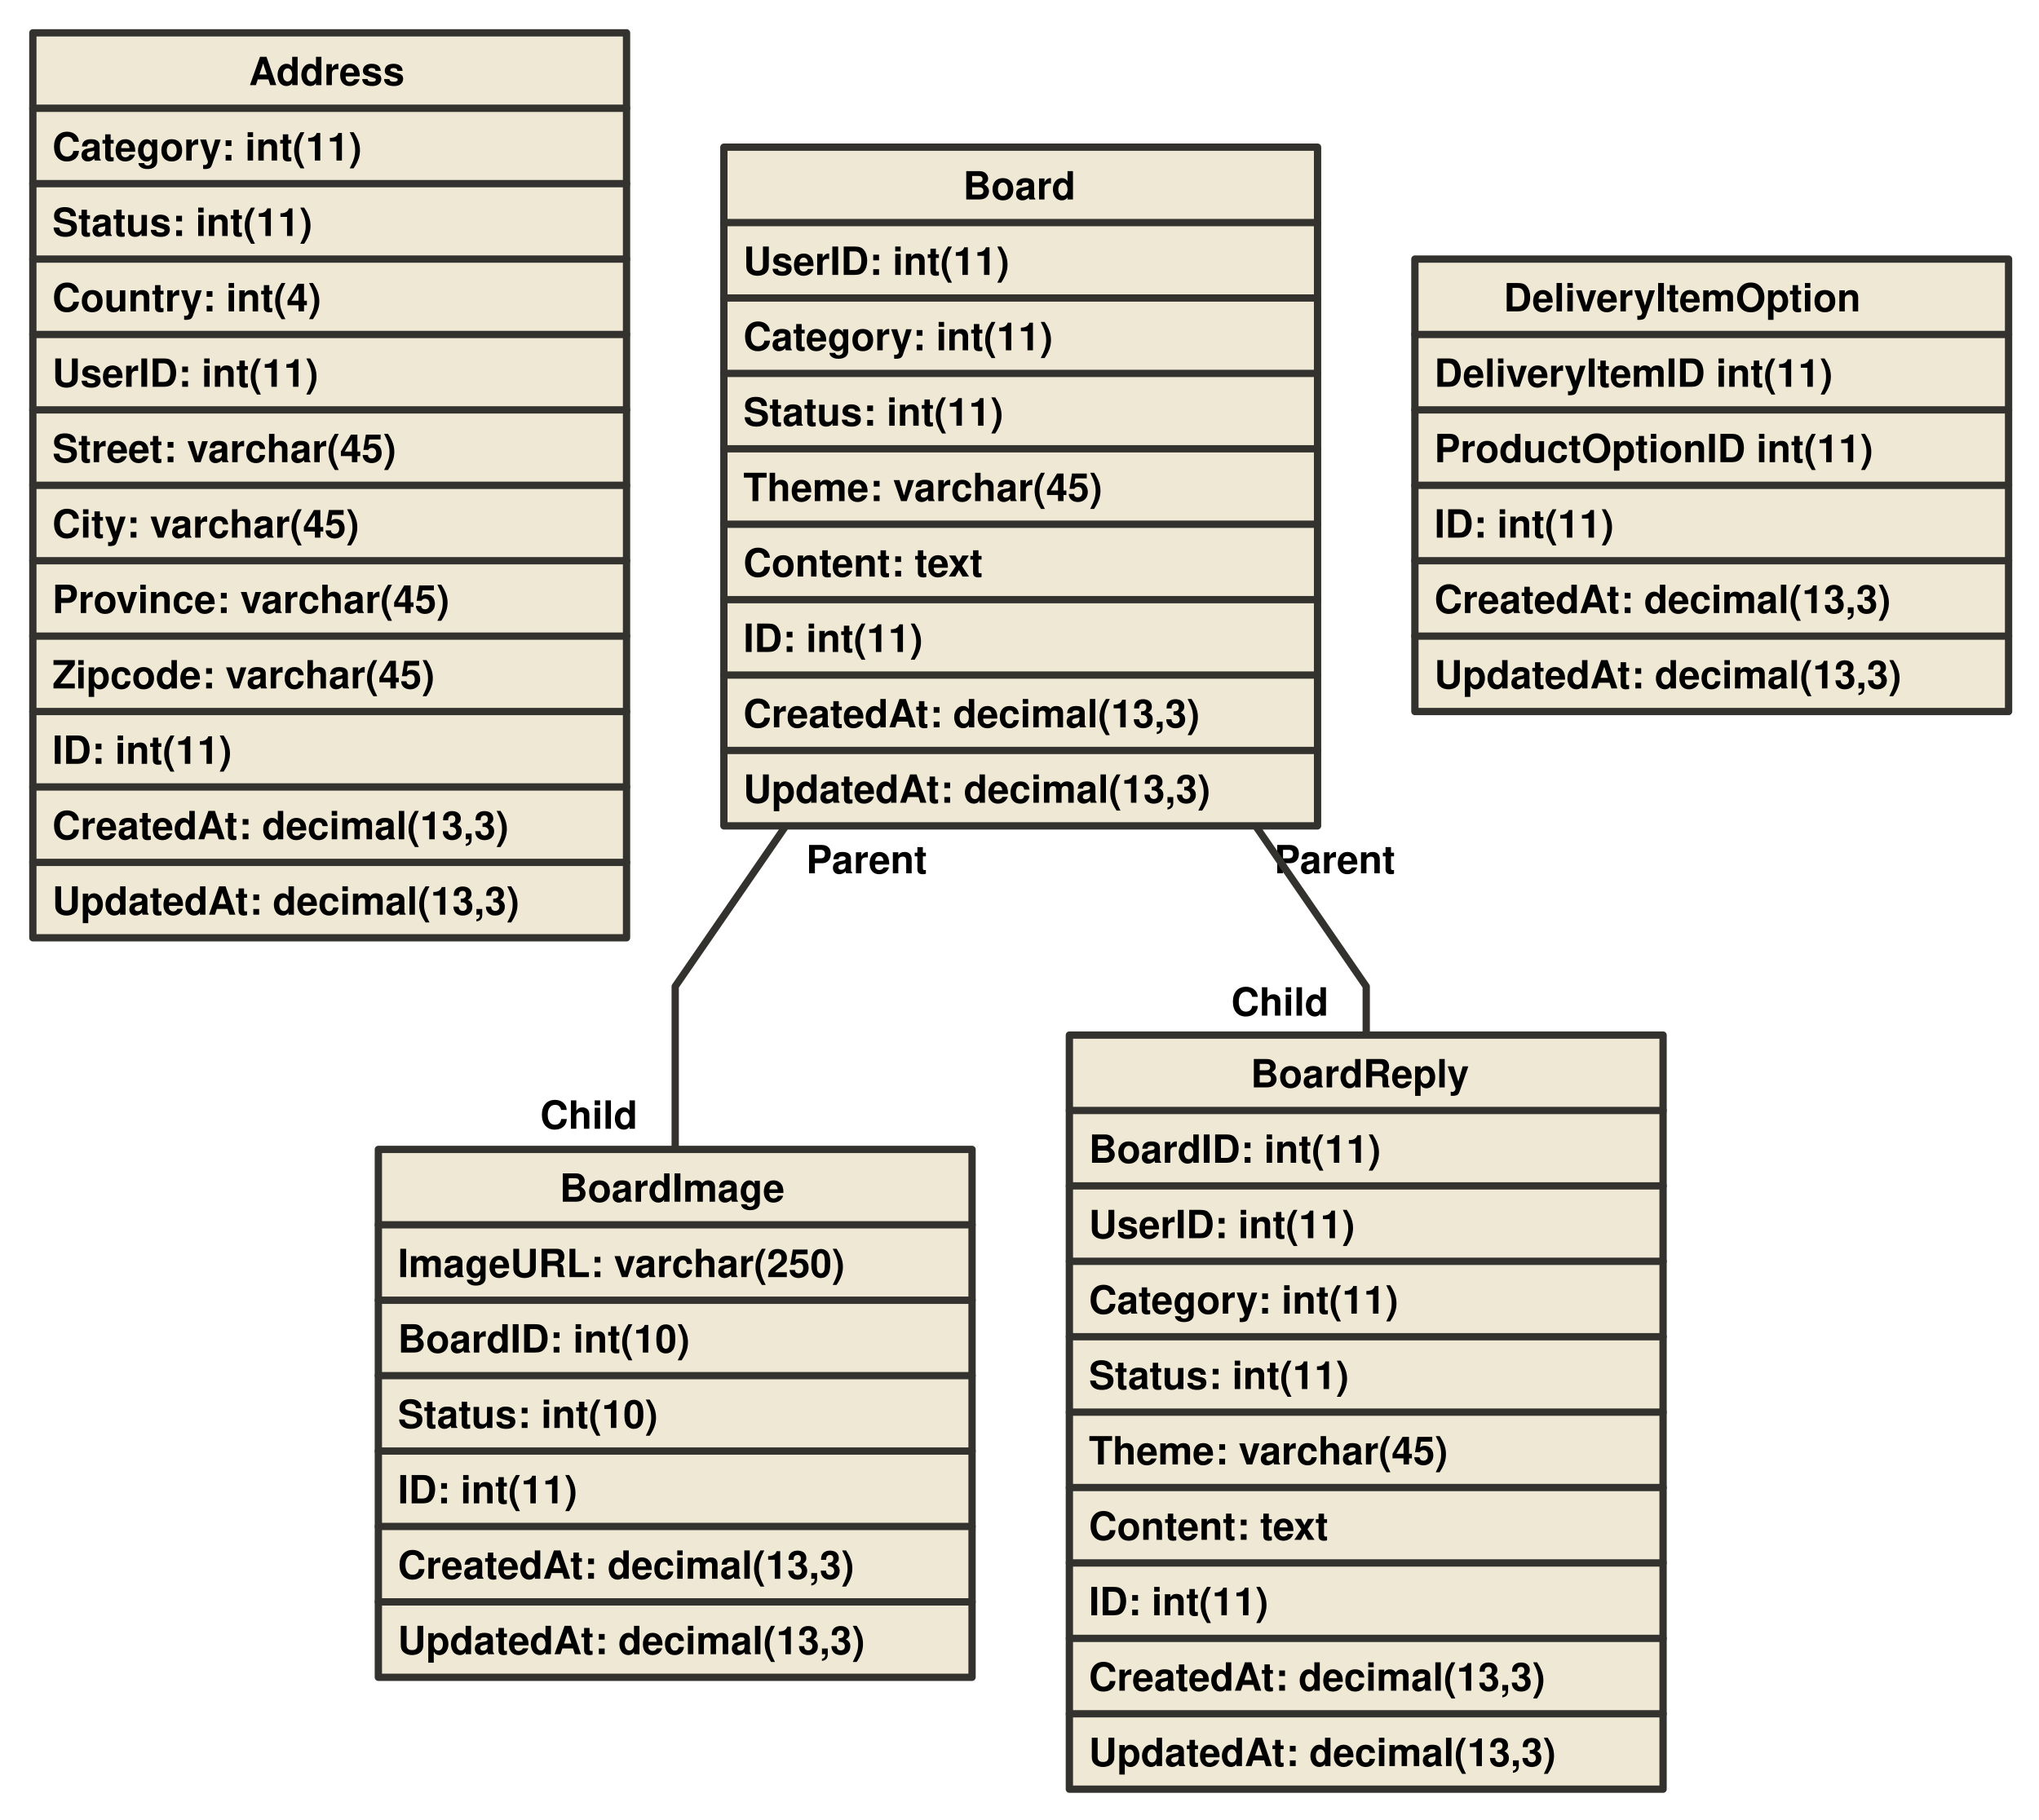
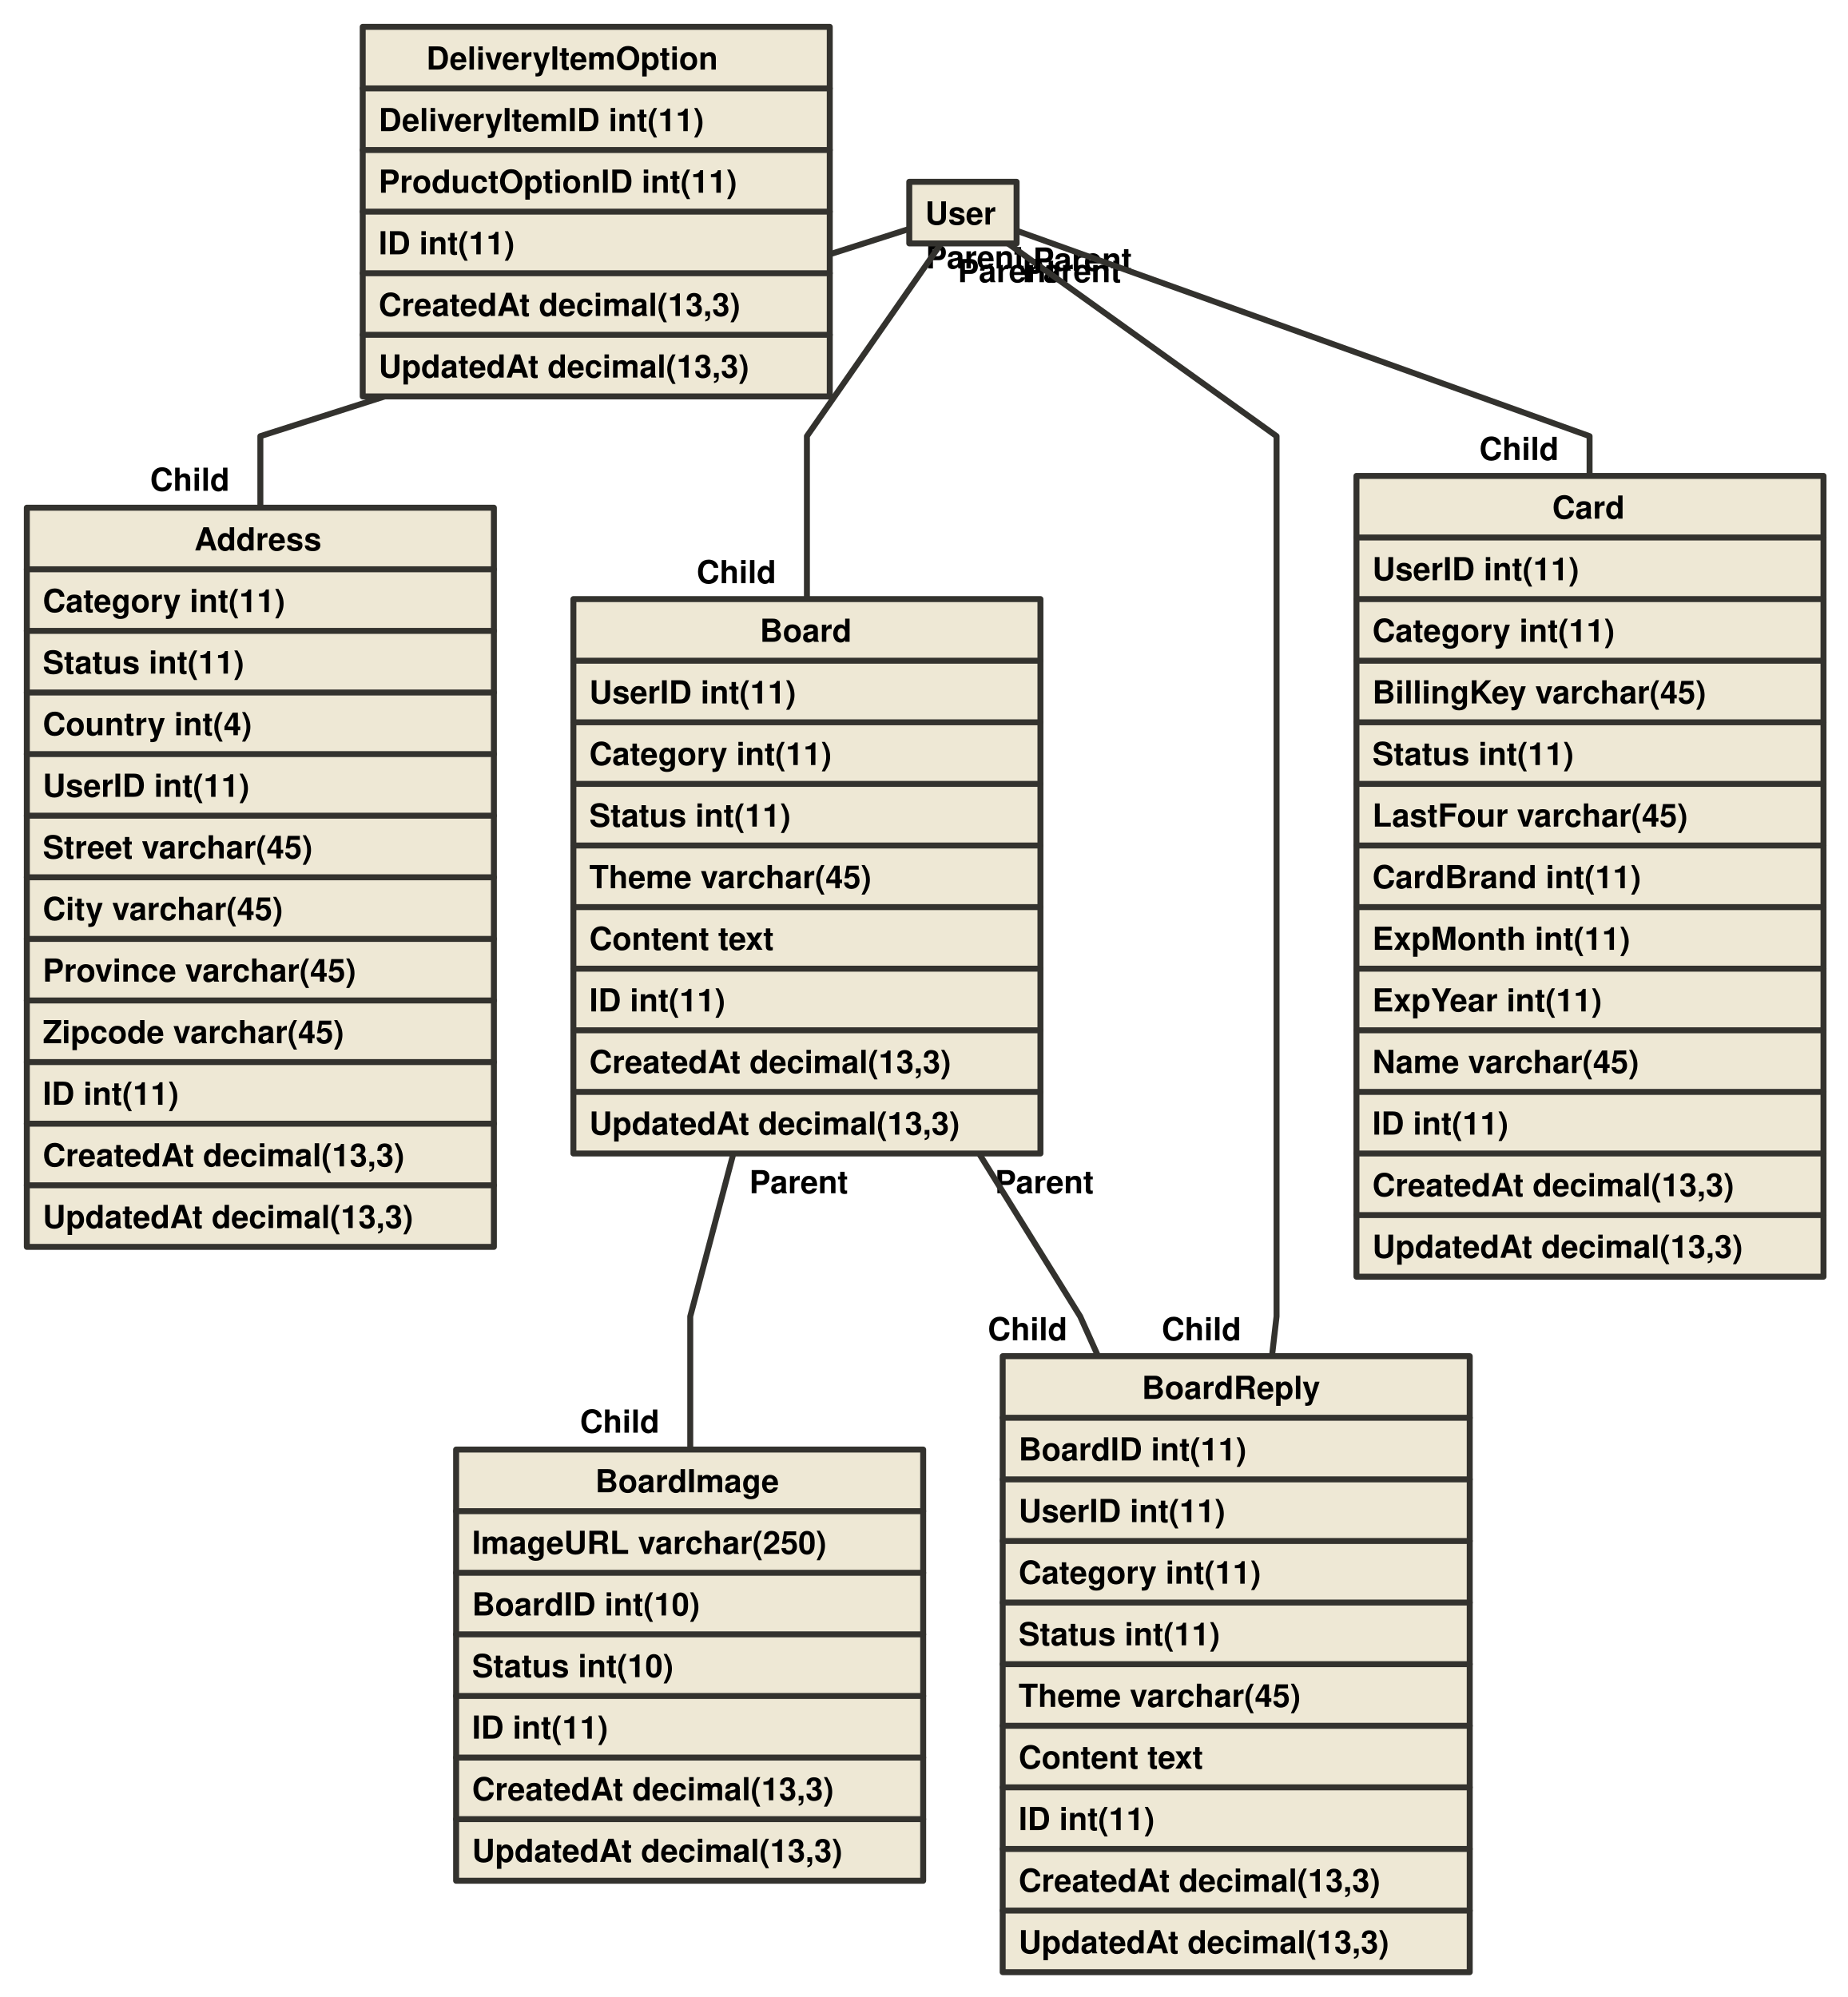
- <svg xmlns="http://www.w3.org/2000/svg" width="838" height="748" version="1.1" baseProfile="full" style="font-weight:bold; font-size:12pt; font-family:'Calibri', Helvetica, sans-serif;;stroke-width:3;stroke-linejoin:round;stroke-linecap:round">
-   <text x="331.3" y="359" style="">Parent</text>
-   <text x="222" y="464" style="">Child</text>
-   <path d="M323.3 339 L277.5 405.5 L277.5 472 L277.5 472 " style="stroke:#33322E;fill:none;" />
-   <text x="523.7" y="359" style="">Parent</text>
-   <text x="506" y="417.5" style="">Child</text>
-   <path d="M515.7 339 L561.5 405.5 L561.5 425.5 L561.5 425.5 " style="stroke:#33322E;fill:none;" />
-   <rect x="13.5" y="13.5" height="372" width="244" style="stroke:#33322E;fill:#eee8d5;" />
-   <text x="102.3" y="35" style="">Address</text>
-   <path d="M13.5 44.5 L257.5 44.5" style="stroke:#33322E;fill:none;" />
-   <text x="21.5" y="66" style="">Category: int(11)</text>
-   <path d="M13.5 75.5 L257.5 75.5" style="stroke:#33322E;fill:none;" />
-   <text x="21.5" y="97" style="">Status: int(11)</text>
-   <path d="M13.5 106.5 L257.5 106.5" style="stroke:#33322E;fill:none;" />
-   <text x="21.5" y="128" style="">Country: int(4)</text>
-   <path d="M13.5 137.5 L257.5 137.5" style="stroke:#33322E;fill:none;" />
-   <text x="21.5" y="159" style="">UserID: int(11)</text>
-   <path d="M13.5 168.5 L257.5 168.5" style="stroke:#33322E;fill:none;" />
-   <text x="21.5" y="190" style="">Street: varchar(45)</text>
-   <path d="M13.5 199.5 L257.5 199.5" style="stroke:#33322E;fill:none;" />
-   <text x="21.5" y="221" style="">City: varchar(45)</text>
-   <path d="M13.5 230.5 L257.5 230.5" style="stroke:#33322E;fill:none;" />
-   <text x="21.5" y="252" style="">Province: varchar(45)</text>
-   <path d="M13.5 261.5 L257.5 261.5" style="stroke:#33322E;fill:none;" />
-   <text x="21.5" y="283" style="">Zipcode: varchar(45)</text>
-   <path d="M13.5 292.5 L257.5 292.5" style="stroke:#33322E;fill:none;" />
-   <text x="21.5" y="314" style="">ID: int(11)</text>
-   <path d="M13.5 323.5 L257.5 323.5" style="stroke:#33322E;fill:none;" />
-   <text x="21.5" y="345" style="">CreatedAt: decimal(13,3)</text>
-   <path d="M13.5 354.5 L257.5 354.5" style="stroke:#33322E;fill:none;" />
-   <text x="21.5" y="376" style="">UpdatedAt: decimal(13,3)</text>
-   <rect x="297.5" y="60.5" height="279" width="244" style="stroke:#33322E;fill:#eee8d5;" />
-   <text x="395.8" y="82" style="">Board</text>
-   <path d="M297.5 91.5 L541.5 91.5" style="stroke:#33322E;fill:none;" />
-   <text x="305.5" y="113" style="">UserID: int(11)</text>
-   <path d="M297.5 122.5 L541.5 122.5" style="stroke:#33322E;fill:none;" />
-   <text x="305.5" y="144" style="">Category: int(11)</text>
-   <path d="M297.5 153.5 L541.5 153.5" style="stroke:#33322E;fill:none;" />
-   <text x="305.5" y="175" style="">Status: int(11)</text>
-   <path d="M297.5 184.5 L541.5 184.5" style="stroke:#33322E;fill:none;" />
-   <text x="305.5" y="206" style="">Theme: varchar(45)</text>
-   <path d="M297.5 215.5 L541.5 215.5" style="stroke:#33322E;fill:none;" />
-   <text x="305.5" y="237" style="">Content: text</text>
-   <path d="M297.5 246.5 L541.5 246.5" style="stroke:#33322E;fill:none;" />
-   <text x="305.5" y="268" style="">ID: int(11)</text>
-   <path d="M297.5 277.5 L541.5 277.5" style="stroke:#33322E;fill:none;" />
-   <text x="305.5" y="299" style="">CreatedAt: decimal(13,3)</text>
-   <path d="M297.5 308.5 L541.5 308.5" style="stroke:#33322E;fill:none;" />
-   <text x="305.5" y="330" style="">UpdatedAt: decimal(13,3)</text>
-   <rect x="155.5" y="472.5" height="217" width="244" style="stroke:#33322E;fill:#eee8d5;" />
-   <text x="230" y="494" style="">BoardImage</text>
-   <path d="M155.5 503.5 L399.5 503.5" style="stroke:#33322E;fill:none;" />
-   <text x="163.5" y="525" style="">ImageURL: varchar(250)</text>
-   <path d="M155.5 534.5 L399.5 534.5" style="stroke:#33322E;fill:none;" />
-   <text x="163.5" y="556" style="">BoardID: int(10)</text>
-   <path d="M155.5 565.5 L399.5 565.5" style="stroke:#33322E;fill:none;" />
-   <text x="163.5" y="587" style="">Status: int(10)</text>
-   <path d="M155.5 596.5 L399.5 596.5" style="stroke:#33322E;fill:none;" />
-   <text x="163.5" y="618" style="">ID: int(11)</text>
-   <path d="M155.5 627.5 L399.5 627.5" style="stroke:#33322E;fill:none;" />
-   <text x="163.5" y="649" style="">CreatedAt: decimal(13,3)</text>
-   <path d="M155.5 658.5 L399.5 658.5" style="stroke:#33322E;fill:none;" />
-   <text x="163.5" y="680" style="">UpdatedAt: decimal(13,3)</text>
-   <rect x="439.5" y="425.5" height="310" width="244" style="stroke:#33322E;fill:#eee8d5;" />
-   <text x="514" y="447" style="">BoardReply</text>
-   <path d="M439.5 456.5 L683.5 456.5" style="stroke:#33322E;fill:none;" />
-   <text x="447.5" y="478" style="">BoardID: int(11)</text>
-   <path d="M439.5 487.5 L683.5 487.5" style="stroke:#33322E;fill:none;" />
-   <text x="447.5" y="509" style="">UserID: int(11)</text>
-   <path d="M439.5 518.5 L683.5 518.5" style="stroke:#33322E;fill:none;" />
-   <text x="447.5" y="540" style="">Category: int(11)</text>
-   <path d="M439.5 549.5 L683.5 549.5" style="stroke:#33322E;fill:none;" />
-   <text x="447.5" y="571" style="">Status: int(11)</text>
-   <path d="M439.5 580.5 L683.5 580.5" style="stroke:#33322E;fill:none;" />
-   <text x="447.5" y="602" style="">Theme: varchar(45)</text>
-   <path d="M439.5 611.5 L683.5 611.5" style="stroke:#33322E;fill:none;" />
-   <text x="447.5" y="633" style="">Content: text</text>
-   <path d="M439.5 642.5 L683.5 642.5" style="stroke:#33322E;fill:none;" />
-   <text x="447.5" y="664" style="">ID: int(11)</text>
-   <path d="M439.5 673.5 L683.5 673.5" style="stroke:#33322E;fill:none;" />
-   <text x="447.5" y="695" style="">CreatedAt: decimal(13,3)</text>
-   <path d="M439.5 704.5 L683.5 704.5" style="stroke:#33322E;fill:none;" />
-   <text x="447.5" y="726" style="">UpdatedAt: decimal(13,3)</text>
-   <rect x="581.5" y="106.5" height="186" width="244" style="stroke:#33322E;fill:#eee8d5;" />
-   <text x="618" y="128" style="">DeliveryItemOption</text>
-   <path d="M581.5 137.5 L825.5 137.5" style="stroke:#33322E;fill:none;" />
-   <text x="589.5" y="159" style="">DeliveryItemID int(11)</text>
-   <path d="M581.5 168.5 L825.5 168.5" style="stroke:#33322E;fill:none;" />
-   <text x="589.5" y="190" style="">ProductOptionID int(11)</text>
-   <path d="M581.5 199.5 L825.5 199.5" style="stroke:#33322E;fill:none;" />
-   <text x="589.5" y="221" style="">ID: int(11)</text>
-   <path d="M581.5 230.5 L825.5 230.5" style="stroke:#33322E;fill:none;" />
-   <text x="589.5" y="252" style="">CreatedAt: decimal(13,3)</text>
-   <path d="M581.5 261.5 L825.5 261.5" style="stroke:#33322E;fill:none;" />
-   <text x="589.5" y="283" style="">UpdatedAt: decimal(13,3)</text>
+ <svg xmlns="http://www.w3.org/2000/svg" width="929.75" height="1005" version="1.1" baseProfile="full" style="font-weight:bold; font-size:12pt; font-family:'Calibri', Helvetica, sans-serif;;stroke-width:3;stroke-linejoin:round;stroke-linecap:round">
+   <text x="377" y="600.5" style="">Parent</text>
+   <text x="291.8" y="721" style="">Child</text>
+   <path d="M369 580.5 L347.3 662.5 L347.3 729 L347.3 729 " style="stroke:#33322E;fill:none;" />
+   <text x="500.6" y="600.5" style="">Parent</text>
+   <text x="497" y="674.5" style="">Child</text>
+   <path d="M492.6 580.5 L543.5 662.5 L552.5 682.5 L552.5 682.5 " style="stroke:#33322E;fill:none;" />
+   <text x="465.8" y="135.1" style="">Parent</text>
+   <text x="75.5" y="247" style="">Child</text>
+   <path d="M457.8 115.1 L131 219.5 L131 255 L131 255 " style="stroke:#33322E;fill:none;" />
+   <text x="481.9" y="142" style="">Parent</text>
+   <text x="350.5" y="293.5" style="">Child</text>
+   <path d="M473.9 122 L406 219.5 L406 301.5 L406 301.5 " style="stroke:#33322E;fill:none;" />
+   <text x="514.4" y="142" style="">Parent</text>
+   <text x="584.5" y="674.5" style="">Child</text>
+   <path d="M506.4 122 L642.3 219.5 L642.3 662.5 L642.3 662.5 L640 682.5 L640 682.5 " style="stroke:#33322E;fill:none;" />
+   <text x="519.8" y="136.2" style="">Parent</text>
+   <text x="744.3" y="231.5" style="">Child</text>
+   <path d="M511.8 116.2 L799.8 219.5 L799.8 239.5 L799.8 239.5 " style="stroke:#33322E;fill:none;" />
+   <rect x="13.5" y="255.5" height="372" width="235" style="stroke:#33322E;fill:#eee8d5;" />
+   <text x="97.8" y="277" style="">Address</text>
+   <path d="M13.5 286.5 L248.5 286.5" style="stroke:#33322E;fill:none;" />
+   <text x="21.5" y="308" style="">Category int(11)</text>
+   <path d="M13.5 317.5 L248.5 317.5" style="stroke:#33322E;fill:none;" />
+   <text x="21.5" y="339" style="">Status int(11)</text>
+   <path d="M13.5 348.5 L248.5 348.5" style="stroke:#33322E;fill:none;" />
+   <text x="21.5" y="370" style="">Country int(4)</text>
+   <path d="M13.5 379.5 L248.5 379.5" style="stroke:#33322E;fill:none;" />
+   <text x="21.5" y="401" style="">UserID int(11)</text>
+   <path d="M13.5 410.5 L248.5 410.5" style="stroke:#33322E;fill:none;" />
+   <text x="21.5" y="432" style="">Street varchar(45)</text>
+   <path d="M13.5 441.5 L248.5 441.5" style="stroke:#33322E;fill:none;" />
+   <text x="21.5" y="463" style="">City varchar(45)</text>
+   <path d="M13.5 472.5 L248.5 472.5" style="stroke:#33322E;fill:none;" />
+   <text x="21.5" y="494" style="">Province varchar(45)</text>
+   <path d="M13.5 503.5 L248.5 503.5" style="stroke:#33322E;fill:none;" />
+   <text x="21.5" y="525" style="">Zipcode varchar(45)</text>
+   <path d="M13.5 534.5 L248.5 534.5" style="stroke:#33322E;fill:none;" />
+   <text x="21.5" y="556" style="">ID int(11)</text>
+   <path d="M13.5 565.5 L248.5 565.5" style="stroke:#33322E;fill:none;" />
+   <text x="21.5" y="587" style="">CreatedAt decimal(13,3)</text>
+   <path d="M13.5 596.5 L248.5 596.5" style="stroke:#33322E;fill:none;" />
+   <text x="21.5" y="618" style="">UpdatedAt decimal(13,3)</text>
+   <rect x="288.5" y="301.5" height="279" width="235" style="stroke:#33322E;fill:#eee8d5;" />
+   <text x="382.3" y="323" style="">Board</text>
+   <path d="M288.5 332.5 L523.5 332.5" style="stroke:#33322E;fill:none;" />
+   <text x="296.5" y="354" style="">UserID int(11)</text>
+   <path d="M288.5 363.5 L523.5 363.5" style="stroke:#33322E;fill:none;" />
+   <text x="296.5" y="385" style="">Category int(11)</text>
+   <path d="M288.5 394.5 L523.5 394.5" style="stroke:#33322E;fill:none;" />
+   <text x="296.5" y="416" style="">Status int(11)</text>
+   <path d="M288.5 425.5 L523.5 425.5" style="stroke:#33322E;fill:none;" />
+   <text x="296.5" y="447" style="">Theme varchar(45)</text>
+   <path d="M288.5 456.5 L523.5 456.5" style="stroke:#33322E;fill:none;" />
+   <text x="296.5" y="478" style="">Content text</text>
+   <path d="M288.5 487.5 L523.5 487.5" style="stroke:#33322E;fill:none;" />
+   <text x="296.5" y="509" style="">ID int(11)</text>
+   <path d="M288.5 518.5 L523.5 518.5" style="stroke:#33322E;fill:none;" />
+   <text x="296.5" y="540" style="">CreatedAt decimal(13,3)</text>
+   <path d="M288.5 549.5 L523.5 549.5" style="stroke:#33322E;fill:none;" />
+   <text x="296.5" y="571" style="">UpdatedAt decimal(13,3)</text>
+   <rect x="229.5" y="729.5" height="217" width="235" style="stroke:#33322E;fill:#eee8d5;" />
+   <text x="299.5" y="751" style="">BoardImage</text>
+   <path d="M229.5 760.5 L464.5 760.5" style="stroke:#33322E;fill:none;" />
+   <text x="237.5" y="782" style="">ImageURL varchar(250)</text>
+   <path d="M229.5 791.5 L464.5 791.5" style="stroke:#33322E;fill:none;" />
+   <text x="237.5" y="813" style="">BoardID int(10)</text>
+   <path d="M229.5 822.5 L464.5 822.5" style="stroke:#33322E;fill:none;" />
+   <text x="237.5" y="844" style="">Status int(10)</text>
+   <path d="M229.5 853.5 L464.5 853.5" style="stroke:#33322E;fill:none;" />
+   <text x="237.5" y="875" style="">ID int(11)</text>
+   <path d="M229.5 884.5 L464.5 884.5" style="stroke:#33322E;fill:none;" />
+   <text x="237.5" y="906" style="">CreatedAt decimal(13,3)</text>
+   <path d="M229.5 915.5 L464.5 915.5" style="stroke:#33322E;fill:none;" />
+   <text x="237.5" y="937" style="">UpdatedAt decimal(13,3)</text>
+   <rect x="504.5" y="682.5" height="310" width="235" style="stroke:#33322E;fill:#eee8d5;" />
+   <text x="574.5" y="704" style="">BoardReply</text>
+   <path d="M504.5 713.5 L739.5 713.5" style="stroke:#33322E;fill:none;" />
+   <text x="512.5" y="735" style="">BoardID int(11)</text>
+   <path d="M504.5 744.5 L739.5 744.5" style="stroke:#33322E;fill:none;" />
+   <text x="512.5" y="766" style="">UserID int(11)</text>
+   <path d="M504.5 775.5 L739.5 775.5" style="stroke:#33322E;fill:none;" />
+   <text x="512.5" y="797" style="">Category int(11)</text>
+   <path d="M504.5 806.5 L739.5 806.5" style="stroke:#33322E;fill:none;" />
+   <text x="512.5" y="828" style="">Status int(11)</text>
+   <path d="M504.5 837.5 L739.5 837.5" style="stroke:#33322E;fill:none;" />
+   <text x="512.5" y="859" style="">Theme varchar(45)</text>
+   <path d="M504.5 868.5 L739.5 868.5" style="stroke:#33322E;fill:none;" />
+   <text x="512.5" y="890" style="">Content text</text>
+   <path d="M504.5 899.5 L739.5 899.5" style="stroke:#33322E;fill:none;" />
+   <text x="512.5" y="921" style="">ID int(11)</text>
+   <path d="M504.5 930.5 L739.5 930.5" style="stroke:#33322E;fill:none;" />
+   <text x="512.5" y="952" style="">CreatedAt decimal(13,3)</text>
+   <path d="M504.5 961.5 L739.5 961.5" style="stroke:#33322E;fill:none;" />
+   <text x="512.5" y="983" style="">UpdatedAt decimal(13,3)</text>
+   <rect x="682.5" y="239.5" height="403" width="235" style="stroke:#33322E;fill:#eee8d5;" />
+   <text x="781" y="261" style="">Card</text>
+   <path d="M682.5 270.5 L917.5 270.5" style="stroke:#33322E;fill:none;" />
+   <text x="690.5" y="292" style="">UserID int(11)</text>
+   <path d="M682.5 301.5 L917.5 301.5" style="stroke:#33322E;fill:none;" />
+   <text x="690.5" y="323" style="">Category int(11)</text>
+   <path d="M682.5 332.5 L917.5 332.5" style="stroke:#33322E;fill:none;" />
+   <text x="690.5" y="354" style="">BillingKey varchar(45)</text>
+   <path d="M682.5 363.5 L917.5 363.5" style="stroke:#33322E;fill:none;" />
+   <text x="690.5" y="385" style="">Status int(11)</text>
+   <path d="M682.5 394.5 L917.5 394.5" style="stroke:#33322E;fill:none;" />
+   <text x="690.5" y="416" style="">LastFour varchar(45)</text>
+   <path d="M682.5 425.5 L917.5 425.5" style="stroke:#33322E;fill:none;" />
+   <text x="690.5" y="447" style="">CardBrand int(11)</text>
+   <path d="M682.5 456.5 L917.5 456.5" style="stroke:#33322E;fill:none;" />
+   <text x="690.5" y="478" style="">ExpMonth int(11)</text>
+   <path d="M682.5 487.5 L917.5 487.5" style="stroke:#33322E;fill:none;" />
+   <text x="690.5" y="509" style="">ExpYear int(11)</text>
+   <path d="M682.5 518.5 L917.5 518.5" style="stroke:#33322E;fill:none;" />
+   <text x="690.5" y="540" style="">Name varchar(45)</text>
+   <path d="M682.5 549.5 L917.5 549.5" style="stroke:#33322E;fill:none;" />
+   <text x="690.5" y="571" style="">ID int(11)</text>
+   <path d="M682.5 580.5 L917.5 580.5" style="stroke:#33322E;fill:none;" />
+   <text x="690.5" y="602" style="">CreatedAt decimal(13,3)</text>
+   <path d="M682.5 611.5 L917.5 611.5" style="stroke:#33322E;fill:none;" />
+   <text x="690.5" y="633" style="">UpdatedAt decimal(13,3)</text>
+   <rect x="182.5" y="13.5" height="186" width="235" style="stroke:#33322E;fill:#eee8d5;" />
+   <text x="214.5" y="35" style="">DeliveryItemOption</text>
+   <path d="M182.5 44.5 L417.5 44.5" style="stroke:#33322E;fill:none;" />
+   <text x="190.5" y="66" style="">DeliveryItemID int(11)</text>
+   <path d="M182.5 75.5 L417.5 75.5" style="stroke:#33322E;fill:none;" />
+   <text x="190.5" y="97" style="">ProductOptionID int(11)</text>
+   <path d="M182.5 106.5 L417.5 106.5" style="stroke:#33322E;fill:none;" />
+   <text x="190.5" y="128" style="">ID int(11)</text>
+   <path d="M182.5 137.5 L417.5 137.5" style="stroke:#33322E;fill:none;" />
+   <text x="190.5" y="159" style="">CreatedAt decimal(13,3)</text>
+   <path d="M182.5 168.5 L417.5 168.5" style="stroke:#33322E;fill:none;" />
+   <text x="190.5" y="190" style="">UpdatedAt decimal(13,3)</text>
+   <rect x="457.5" y="91.5" height="31" width="54" style="stroke:#33322E;fill:#eee8d5;" />
+   <text x="465.5" y="113" style="">User</text>
</svg>
